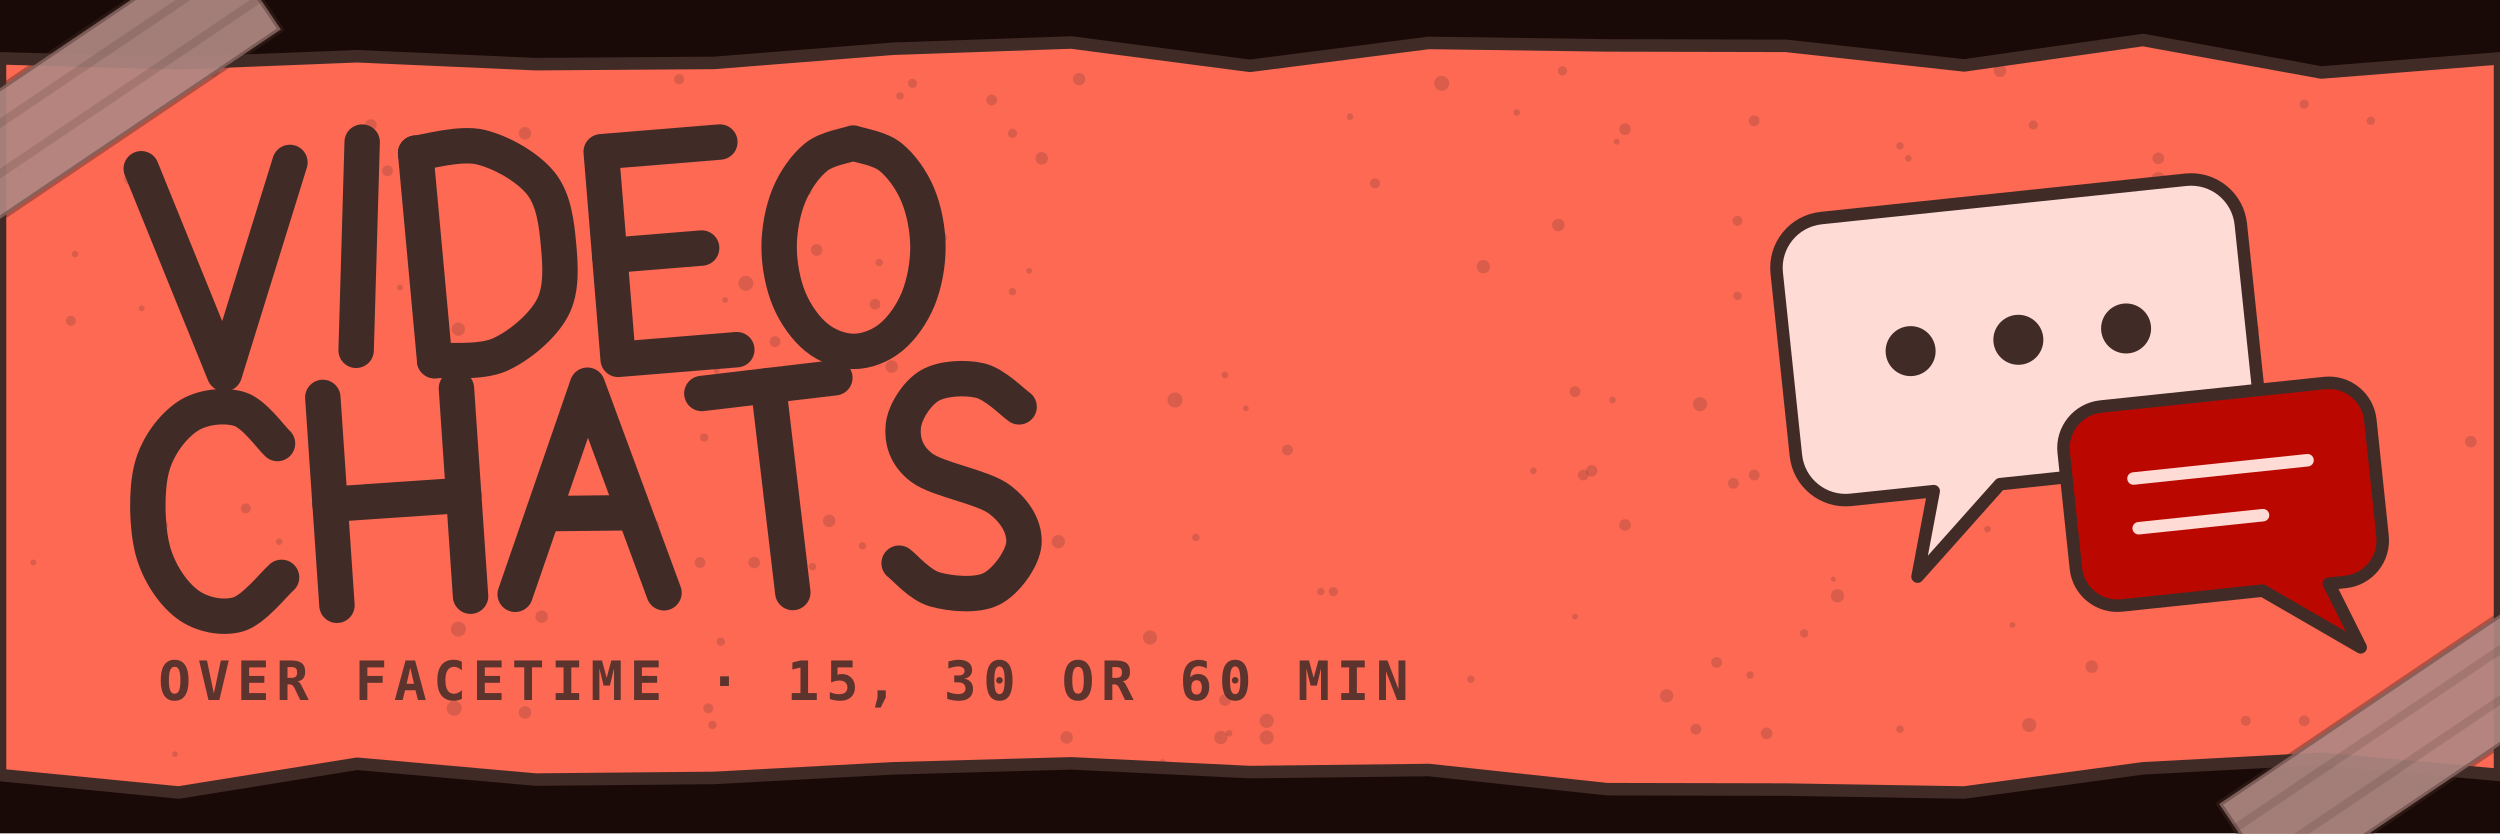
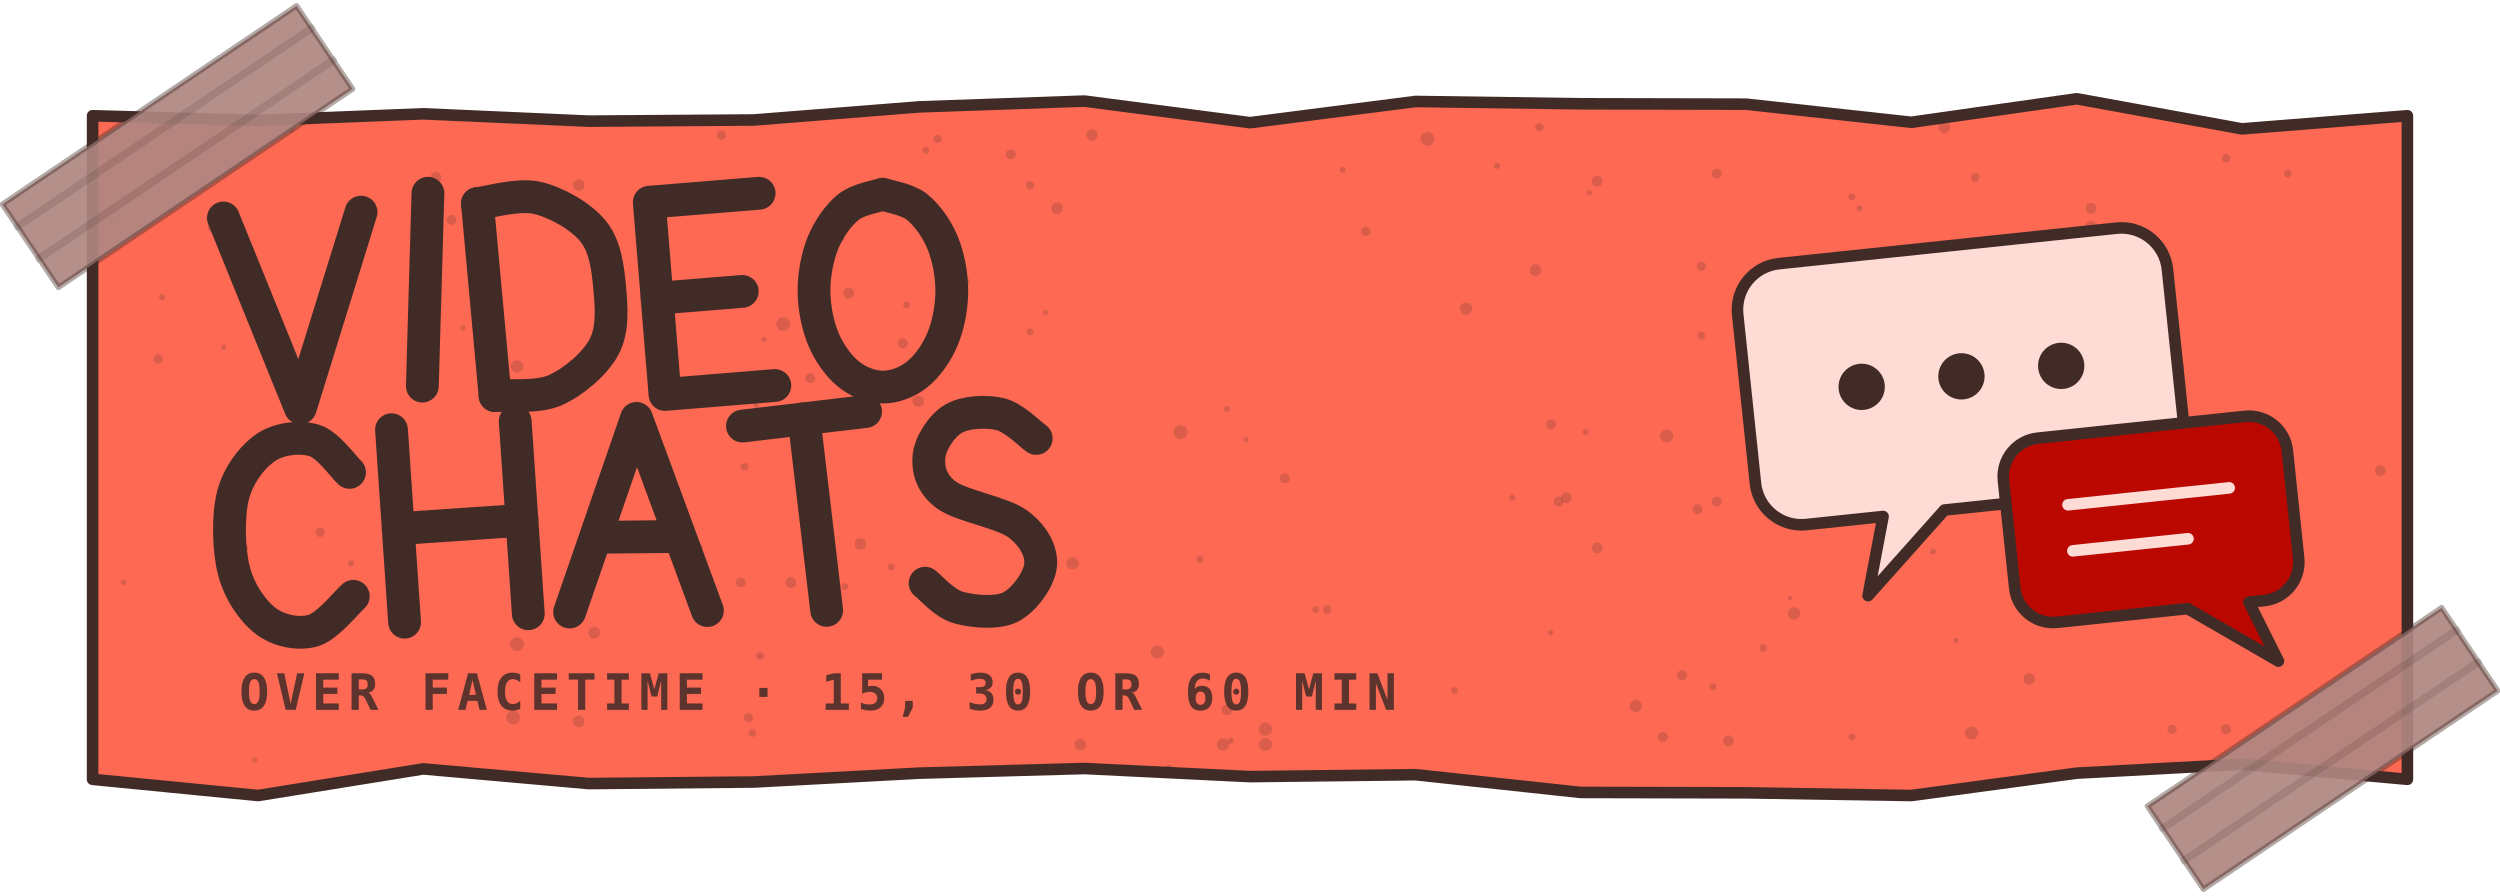
- <svg xmlns="http://www.w3.org/2000/svg" viewBox="0 0 600 200" width="600" height="200">
+ <svg xmlns="http://www.w3.org/2000/svg" viewBox="-24 -16 648 232" width="648" height="232">
  <defs>
    <pattern id="canvas" width="4" height="4" patternUnits="userSpaceOnUse">
      <path d="M0 0.5 H4 M0.5 0 V4" stroke="#412B27" stroke-opacity="0.12" stroke-width="0.8" />
    </pattern>
  </defs>
  <g stroke-linejoin="round" stroke-linecap="round">
-     <rect width="600" height="200" fill="#1A0A07" />
    <path d="M0.0 14.0 L42.9 15.2 L85.7 13.5 L128.6 15.4 L171.4 15.1 L214.3 11.7 L257.1 10.2 L300.0 15.8 L342.9 10.3 L385.7 10.9 L428.6 11.0 L471.4 15.7 L514.3 9.6 L557.1 17.4 L600.0 14.0 L600.0 186.0 L557.1 182.1 L514.3 184.4 L471.4 190.2 L428.6 189.5 L385.7 189.4 L342.9 184.8 L300.0 185.3 L257.1 183.2 L214.3 184.4 L171.4 186.7 L128.6 187.1 L85.7 183.3 L42.9 190.2 L0.0 186.0 Z" fill="#FD6953" stroke="#412B27" stroke-width="3" />
    <g fill="#412B27" fill-opacity="0.18">
      <circle cx="173" cy="154" r="1.0" />
      <circle cx="416" cy="116" r="1.3" />
      <circle cx="34" cy="74" r="0.7" />
      <circle cx="518" cy="43" r="1.7" />
      <circle cx="480" cy="17" r="1.5" />
      <circle cx="421" cy="29" r="1.3" />
      <circle cx="133" cy="111" r="1.7" />
      <circle cx="486" cy="78" r="1.5" />
      <circle cx="533" cy="51" r="1.0" />
      <circle cx="42" cy="181" r="0.7" />
      <circle cx="243" cy="70" r="0.9" />
      <circle cx="172" cy="89" r="0.7" />
      <circle cx="375" cy="17" r="1.1" />
      <circle cx="529" cy="110" r="0.8" />
      <circle cx="254" cy="130" r="1.6" />
      <circle cx="477" cy="127" r="0.8" />
      <circle cx="443" cy="118" r="0.8" />
      <circle cx="181" cy="135" r="1.4" />
      <circle cx="276" cy="153" r="1.7" />
      <circle cx="390" cy="31" r="1.4" />
      <circle cx="238" cy="24" r="1.3" />
      <circle cx="96" cy="69" r="0.7" />
      <circle cx="378" cy="148" r="0.7" />
      <circle cx="420" cy="162" r="0.9" />
      <circle cx="197" cy="92" r="1.7" />
      <circle cx="541" cy="79" r="1.2" />
      <circle cx="364" cy="27" r="0.8" />
      <circle cx="194" cy="46" r="0.8" />
      <circle cx="374" cy="54" r="1.5" />
      <circle cx="593" cy="106" r="1.4" />
      <circle cx="441" cy="143" r="1.6" />
      <circle cx="201" cy="34" r="1.6" />
      <circle cx="216" cy="23" r="0.9" />
      <circle cx="452" cy="69" r="1.1" />
      <circle cx="553" cy="25" r="1.1" />
      <circle cx="380" cy="114" r="1.3" />
      <circle cx="480" cy="106" r="0.7" />
      <circle cx="130" cy="148" r="1.5" />
      <circle cx="505" cy="100" r="1.3" />
      <circle cx="346" cy="20" r="1.8" />
      <circle cx="412" cy="159" r="1.3" />
      <circle cx="174" cy="72" r="0.7" />
      <circle cx="207" cy="131" r="0.9" />
      <circle cx="309" cy="108" r="1.3" />
      <circle cx="186" cy="82" r="1.3" />
      <circle cx="279" cy="183" r="0.8" />
      <circle cx="109" cy="170" r="1.8" />
      <circle cx="368" cy="113" r="0.8" />
      <circle cx="356" cy="64" r="1.6" />
      <circle cx="169" cy="105" r="1.0" />
      <circle cx="304" cy="173" r="1.7" />
      <circle cx="157" cy="126" r="1.2" />
      <circle cx="408" cy="97" r="1.7" />
      <circle cx="382" cy="113" r="1.4" />
      <circle cx="417" cy="71" r="1.0" />
      <circle cx="210" cy="73" r="1.3" />
      <circle cx="458" cy="38" r="0.8" />
      <circle cx="295" cy="176" r="0.8" />
      <circle cx="185" cy="119" r="1.8" />
      <circle cx="320" cy="142" r="1.1" />
      <circle cx="51" cy="17" r="1.5" />
      <circle cx="565" cy="127" r="0.8" />
      <circle cx="539" cy="173" r="1.2" />
      <circle cx="59" cy="122" r="1.2" />
      <circle cx="155" cy="163" r="0.9" />
      <circle cx="561" cy="153" r="0.7" />
      <circle cx="549" cy="129" r="0.9" />
      <circle cx="163" cy="19" r="1.2" />
      <circle cx="89" cy="30" r="1.4" />
      <circle cx="456" cy="175" r="0.9" />
      <circle cx="41" cy="53" r="1.5" />
      <circle cx="516" cy="48" r="1.2" />
      <circle cx="282" cy="96" r="1.8" />
      <circle cx="353" cy="163" r="0.9" />
      <circle cx="294" cy="90" r="0.8" />
      <circle cx="440" cy="139" r="0.6" />
      <circle cx="324" cy="28" r="0.8" />
      <circle cx="483" cy="150" r="0.7" />
      <circle cx="17" cy="77" r="1.2" />
      <circle cx="518" cy="38" r="1.4" />
      <circle cx="112" cy="37" r="1.7" />
      <circle cx="407" cy="175" r="1.3" />
      <circle cx="8" cy="135" r="0.7" />
      <circle cx="211" cy="63" r="0.9" />
      <circle cx="195" cy="136" r="0.9" />
      <circle cx="38" cy="108" r="0.9" />
      <circle cx="487" cy="174" r="1.7" />
      <circle cx="488" cy="30" r="1.1" />
      <circle cx="388" cy="34" r="0.7" />
      <circle cx="378" cy="94" r="1.3" />
      <circle cx="600" cy="177" r="1.4" />
      <circle cx="67" cy="130" r="0.8" />
      <circle cx="417" cy="53" r="1.2" />
      <circle cx="330" cy="44" r="1.2" />
      <circle cx="502" cy="160" r="1.5" />
      <circle cx="126" cy="171" r="1.5" />
      <circle cx="400" cy="167" r="1.6" />
      <circle cx="294" cy="168" r="1.4" />
      <circle cx="196" cy="60" r="1.4" />
      <circle cx="93" cy="41" r="1.3" />
      <circle cx="110" cy="151" r="1.8" />
      <circle cx="569" cy="29" r="1.0" />
      <circle cx="287" cy="129" r="0.9" />
      <circle cx="126" cy="32" r="1.5" />
      <circle cx="434" cy="112" r="1.4" />
      <circle cx="110" cy="123" r="1.7" />
      <circle cx="112" cy="37" r="1.1" />
      <circle cx="39" cy="126" r="1.3" />
      <circle cx="479" cy="90" r="0.6" />
      <circle cx="65" cy="140" r="1.0" />
      <circle cx="170" cy="170" r="1.2" />
      <circle cx="387" cy="96" r="0.8" />
      <circle cx="390" cy="126" r="1.4" />
      <circle cx="256" cy="177" r="1.5" />
      <circle cx="424" cy="176" r="1.4" />
      <circle cx="247" cy="65" r="0.7" />
      <circle cx="456" cy="35" r="0.9" />
      <circle cx="553" cy="173" r="1.3" />
      <circle cx="5" cy="41" r="0.6" />
      <circle cx="317" cy="142" r="0.9" />
      <circle cx="219" cy="20" r="1.1" />
      <circle cx="168" cy="135" r="1.3" />
      <circle cx="304" cy="177" r="1.7" />
      <circle cx="110" cy="79" r="1.6" />
      <circle cx="259" cy="19" r="1.5" />
      <circle cx="18" cy="61" r="0.8" />
      <circle cx="179" cy="68" r="1.8" />
      <circle cx="31" cy="43" r="1.2" />
      <circle cx="214" cy="88" r="1.5" />
      <circle cx="226" cy="57" r="1.3" />
      <circle cx="433" cy="152" r="1.0" />
      <circle cx="250" cy="38" r="1.5" />
      <circle cx="199" cy="125" r="1.5" />
      <circle cx="421" cy="114" r="1.3" />
      <circle cx="293" cy="177" r="1.6" />
      <circle cx="567" cy="99" r="1.6" />
      <circle cx="243" cy="32" r="1.1" />
      <circle cx="171" cy="174" r="1.0" />
      <circle cx="299" cy="98" r="0.7" />
      <circle cx="500" cy="93" r="1.5" />
    </g>
    <g transform="translate(34 38) rotate(-2) scale(3.5714)" fill="none" stroke="#412B27" stroke-width="2.38" stroke-linecap="round" stroke-linejoin="round">
      <g transform="translate(0.00 0.66) rotate(-0.43 5.0 7)">
        <path d="M0.00 0.00 L5.00 14.00 L10.00 0.00" />
      </g>
      <g transform="translate(13.40 -0.59) rotate(3.66 1.0 7)">
        <path d="M1.00 0.00 L1.00 14.00" />
      </g>
      <g transform="translate(18.80 0.03) rotate(-3.24 4.5 7)">
        <path d="M0.00 0.00 L0.00 14.00" />
        <path d="M0.00 0.00 C0.73 0.00 3.03 -0.47 4.40 0.00 C5.77 0.47 7.43 1.63 8.20 2.80 C8.97 3.97 9.00 5.60 9.00 7.00 C9.00 8.40 8.97 10.03 8.20 11.20 C7.43 12.37 5.77 13.53 4.40 14.00 C3.03 14.47 0.73 14.00 0.00 14.00" />
      </g>
      <g transform="translate(31.20 0.44) rotate(-2.67 4.0 7)">
        <path d="M8.00 0.00 L0.00 0.00 L0.00 14.00 L8.00 14.00" />
        <path d="M0.00 7.00 L6.20 7.00" />
      </g>
      <g transform="translate(42.60 0.64) rotate(1.83 5.0 7)">
        <path d="M5.00 0.00 C5.42 0.16 6.78 0.35 7.50 0.94 C8.22 1.52 8.91 2.49 9.33 3.50 C9.75 4.51 10.00 5.83 10.00 7.00 C10.00 8.17 9.75 9.49 9.33 10.50 C8.91 11.51 8.22 12.48 7.50 13.06 C6.78 13.65 5.83 14.00 5.00 14.00 C4.17 14.00 3.22 13.65 2.50 13.06 C1.78 12.48 1.09 11.51 0.67 10.50 C0.25 9.49 0.00 8.17 0.00 7.00 C0.00 5.83 0.25 4.51 0.67 3.50 C1.09 2.49 1.78 1.52 2.50 0.94 C3.22 0.35 4.58 0.16 5.00 0.00" />
      </g>
    </g>
    <g transform="translate(34 96) rotate(-2) scale(3.5714)" fill="none" stroke="#412B27" stroke-width="2.38" stroke-linecap="round" stroke-linejoin="round">
      <g transform="translate(0.00 0.62) rotate(0.26 4.5 7)">
        <path d="M9.00 2.60 C8.58 2.20 7.50 0.53 6.50 0.20 C5.50 -0.13 4.00 -0.03 3.00 0.60 C2.00 1.23 0.93 2.52 0.50 4.00 C0.07 5.48 0.05 7.97 0.40 9.50 C0.75 11.03 1.67 12.45 2.60 13.20 C3.53 13.95 4.93 14.27 6.00 14.00 C7.07 13.73 8.50 12.00 9.00 11.60" />
      </g>
      <g transform="translate(12.40 0.10) rotate(-1.89 4.5 7)">
        <path d="M0.00 0.00 L0.00 14.00" />
        <path d="M9.00 0.00 L9.00 14.00" />
        <path d="M0.00 7.20 L9.00 7.20" />
      </g>
      <g transform="translate(24.80 0.05) rotate(1.40 5.0 7)">
        <path d="M0.00 14.00 L5.00 0.00 L10.00 14.00" />
        <path d="M2.30 8.60 L7.70 8.60" />
      </g>
      <g transform="translate(38.20 0.48) rotate(-4.74 4.5 7)">
        <path d="M0.00 0.00 L9.00 0.00" />
        <path d="M4.50 0.00 L4.50 14.00" />
      </g>
      <g transform="translate(50.60 0.63) rotate(1.25 4.25 7)">
        <path d="M8.20 1.80 C7.77 1.50 6.60 0.25 5.60 0.00 C4.60 -0.25 3.07 -0.20 2.20 0.30 C1.33 0.80 0.50 2.08 0.40 3.00 C0.30 3.92 0.53 4.97 1.60 5.80 C2.67 6.63 5.67 7.13 6.80 8.00 C7.93 8.87 8.50 10.00 8.40 11.00 C8.30 12.00 7.20 13.50 6.20 14.00 C5.20 14.50 3.43 14.30 2.40 14.00 C1.37 13.70 0.40 12.50 0.00 12.20" />
      </g>
    </g>
    <text x="38" y="168" font-family="ui-monospace, Menlo, monospace" font-size="13" font-weight="700" letter-spacing="1.6" fill="#412B27" fill-opacity="0.85">OVER FACETIME · 15, 30 OR 60 MIN</text>
    <g transform="translate(500 96) rotate(-6)">
      <path d="M-58 -50 H30 a12 12 0 0 1 12 12 V6 a12 12 0 0 1 -12 12 H-22 L-44 38 L-38 18 H-58 a12 12 0 0 1 -12 -12 V-38 a12 12 0 0 1 12 -12 Z" fill="#FEDBD5" stroke="#412B27" stroke-width="3" />
      <circle cx="-40" cy="-16" r="6" fill="#412B27" />
      <circle cx="-14" cy="-16" r="6" fill="#412B27" />
      <circle cx="12" cy="-16" r="6" fill="#412B27" />
      <path d="M4 2 H58 a10 10 0 0 1 10 10 V40 a10 10 0 0 1 -10 10 H54 L60 66 L38 50 H4 a10 10 0 0 1 -10 -10 V12 a10 10 0 0 1 10 -10 Z" fill="#BA0800" stroke="#412B27" stroke-width="3" />
      <path d="M10 20 H52 M10 32 H40" stroke="#FEDBD5" stroke-width="3" stroke-linecap="round" />
    </g>
    <g transform="translate(22 22) rotate(-34)">
      <rect x="-46" y="-13" width="92" height="26" fill="#AF8781" fill-opacity="0.92" stroke="#412B27" stroke-opacity="0.4" stroke-width="1.4" />
      <path d="M-46 -6 H46 M-46 4 H46" stroke="#412B27" stroke-opacity="0.15" stroke-width="2" />
    </g>
    <g transform="translate(578 178) rotate(-34)">
      <rect x="-46" y="-13" width="92" height="26" fill="#AF8781" fill-opacity="0.92" stroke="#412B27" stroke-opacity="0.4" stroke-width="1.4" />
      <path d="M-46 -6 H46 M-46 4 H46" stroke="#412B27" stroke-opacity="0.15" stroke-width="2" />
    </g>
  </g>
</svg>
